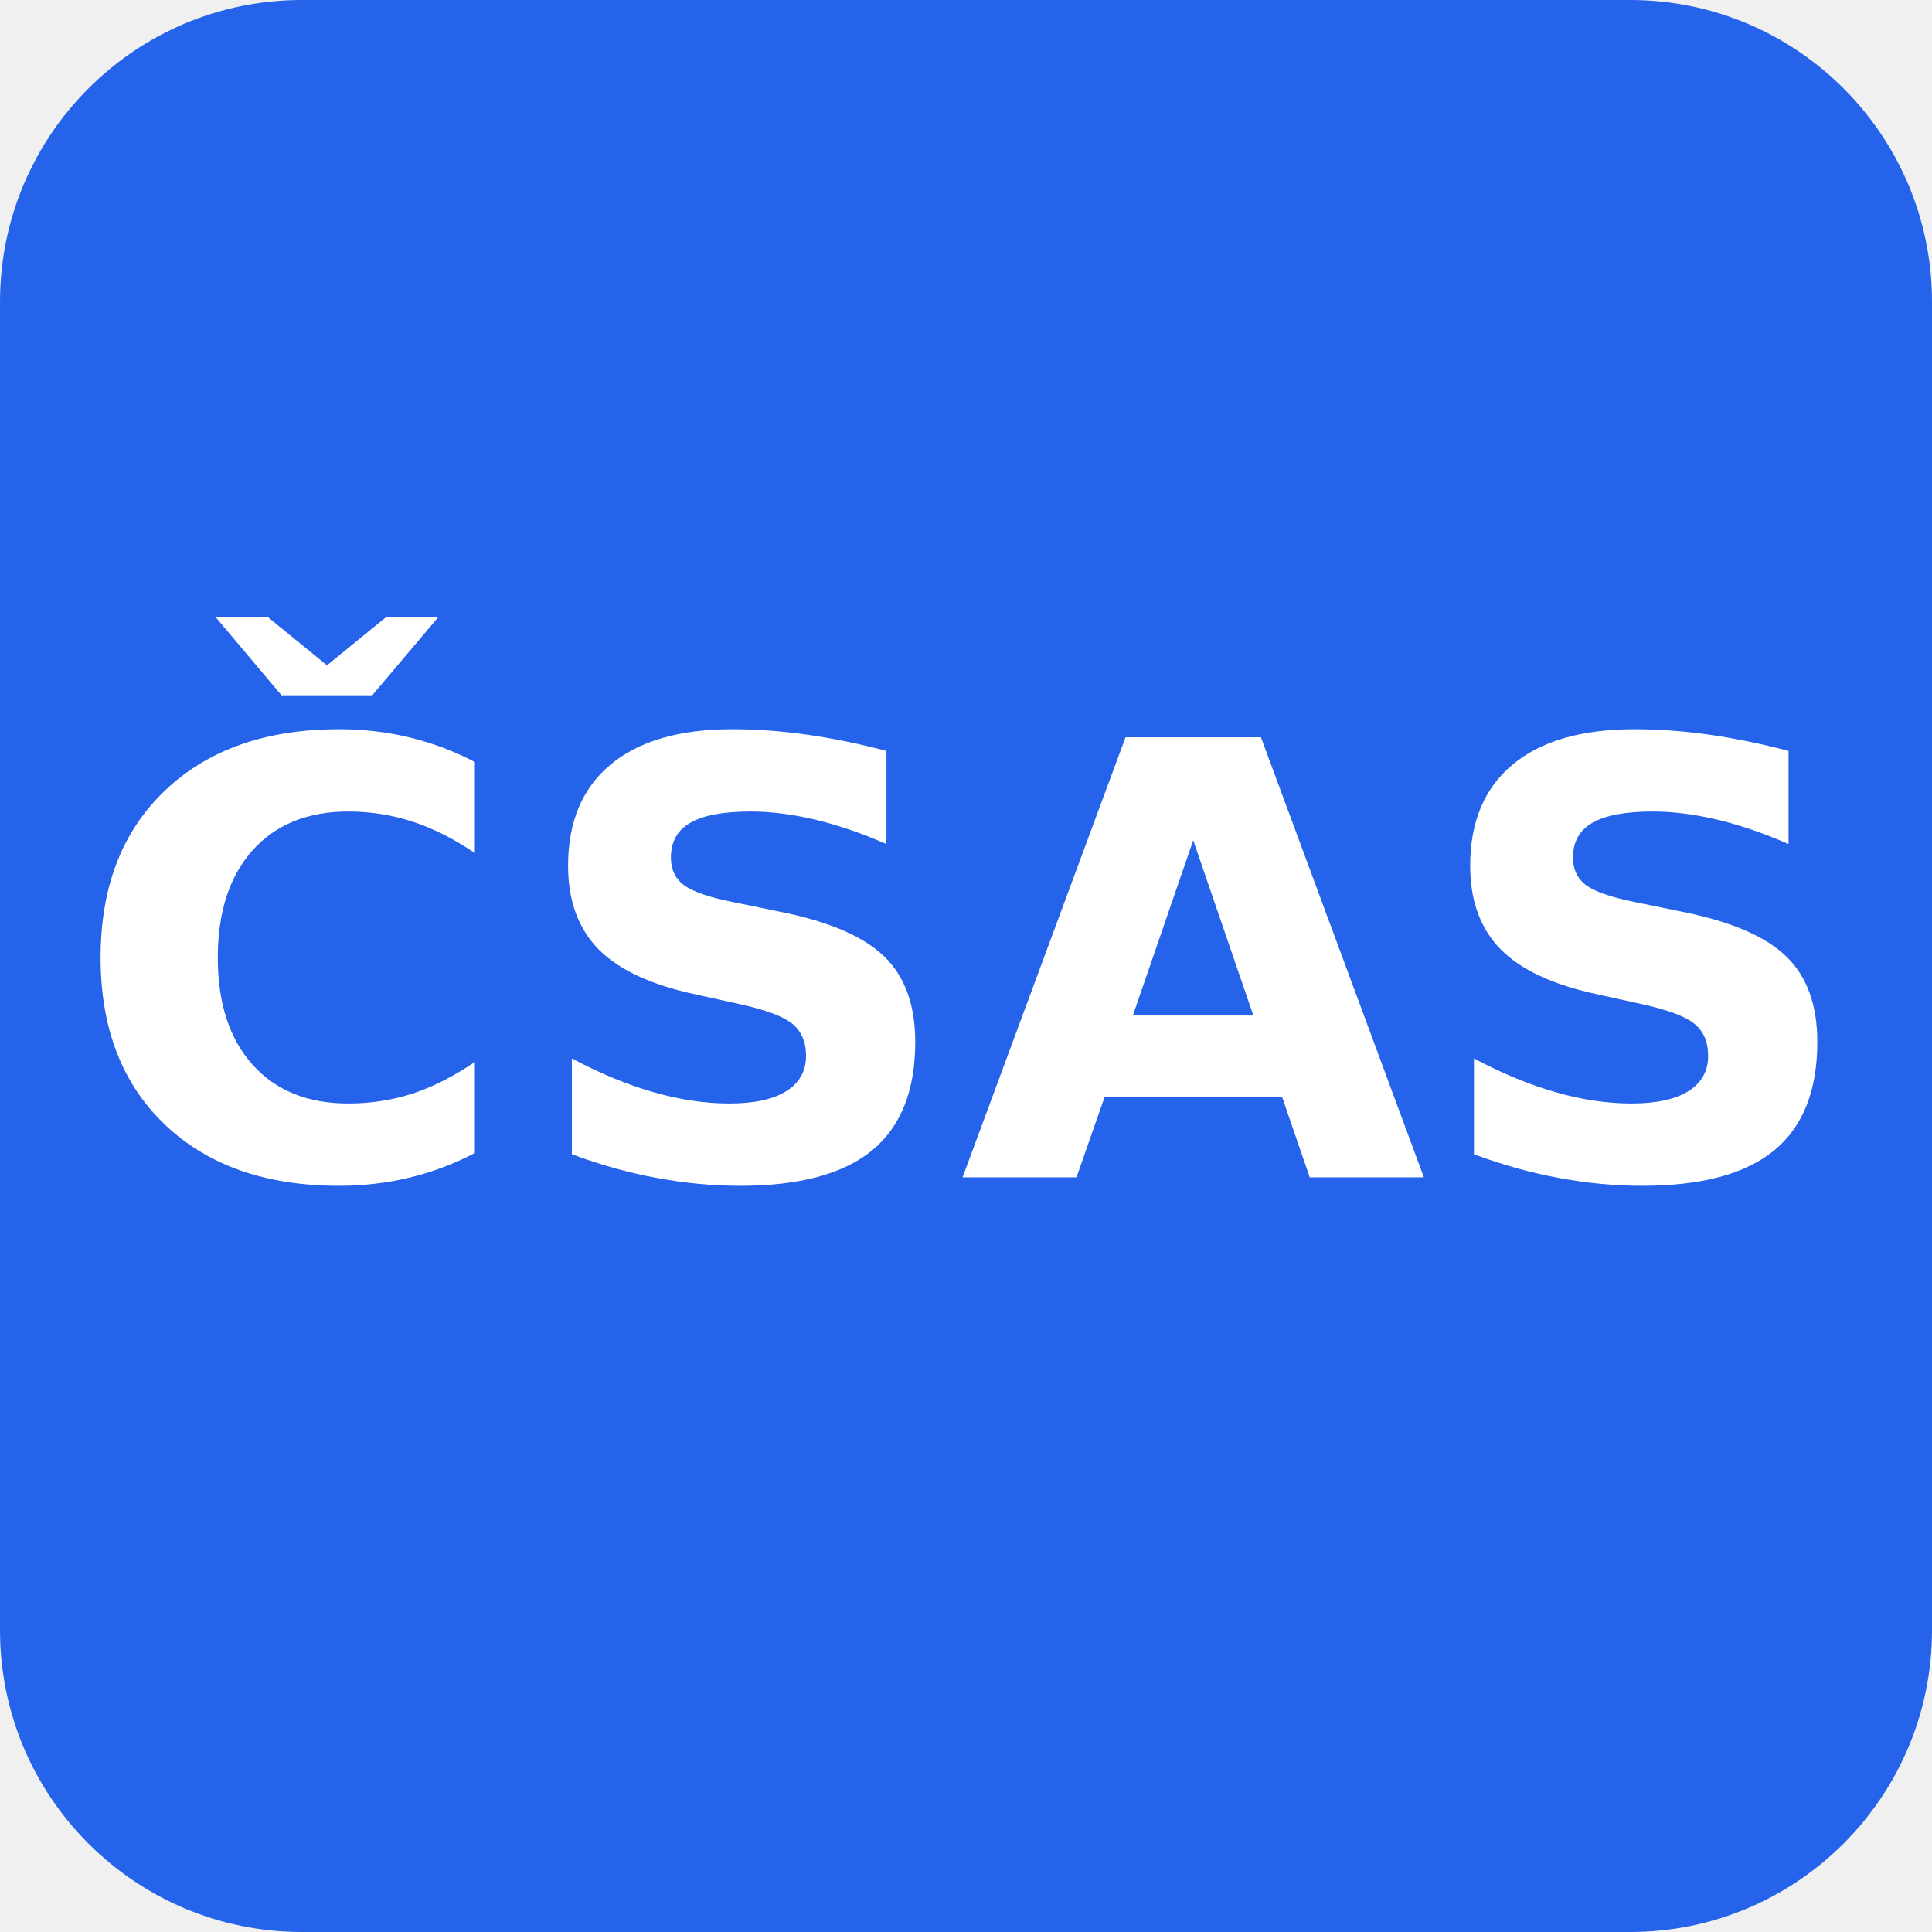
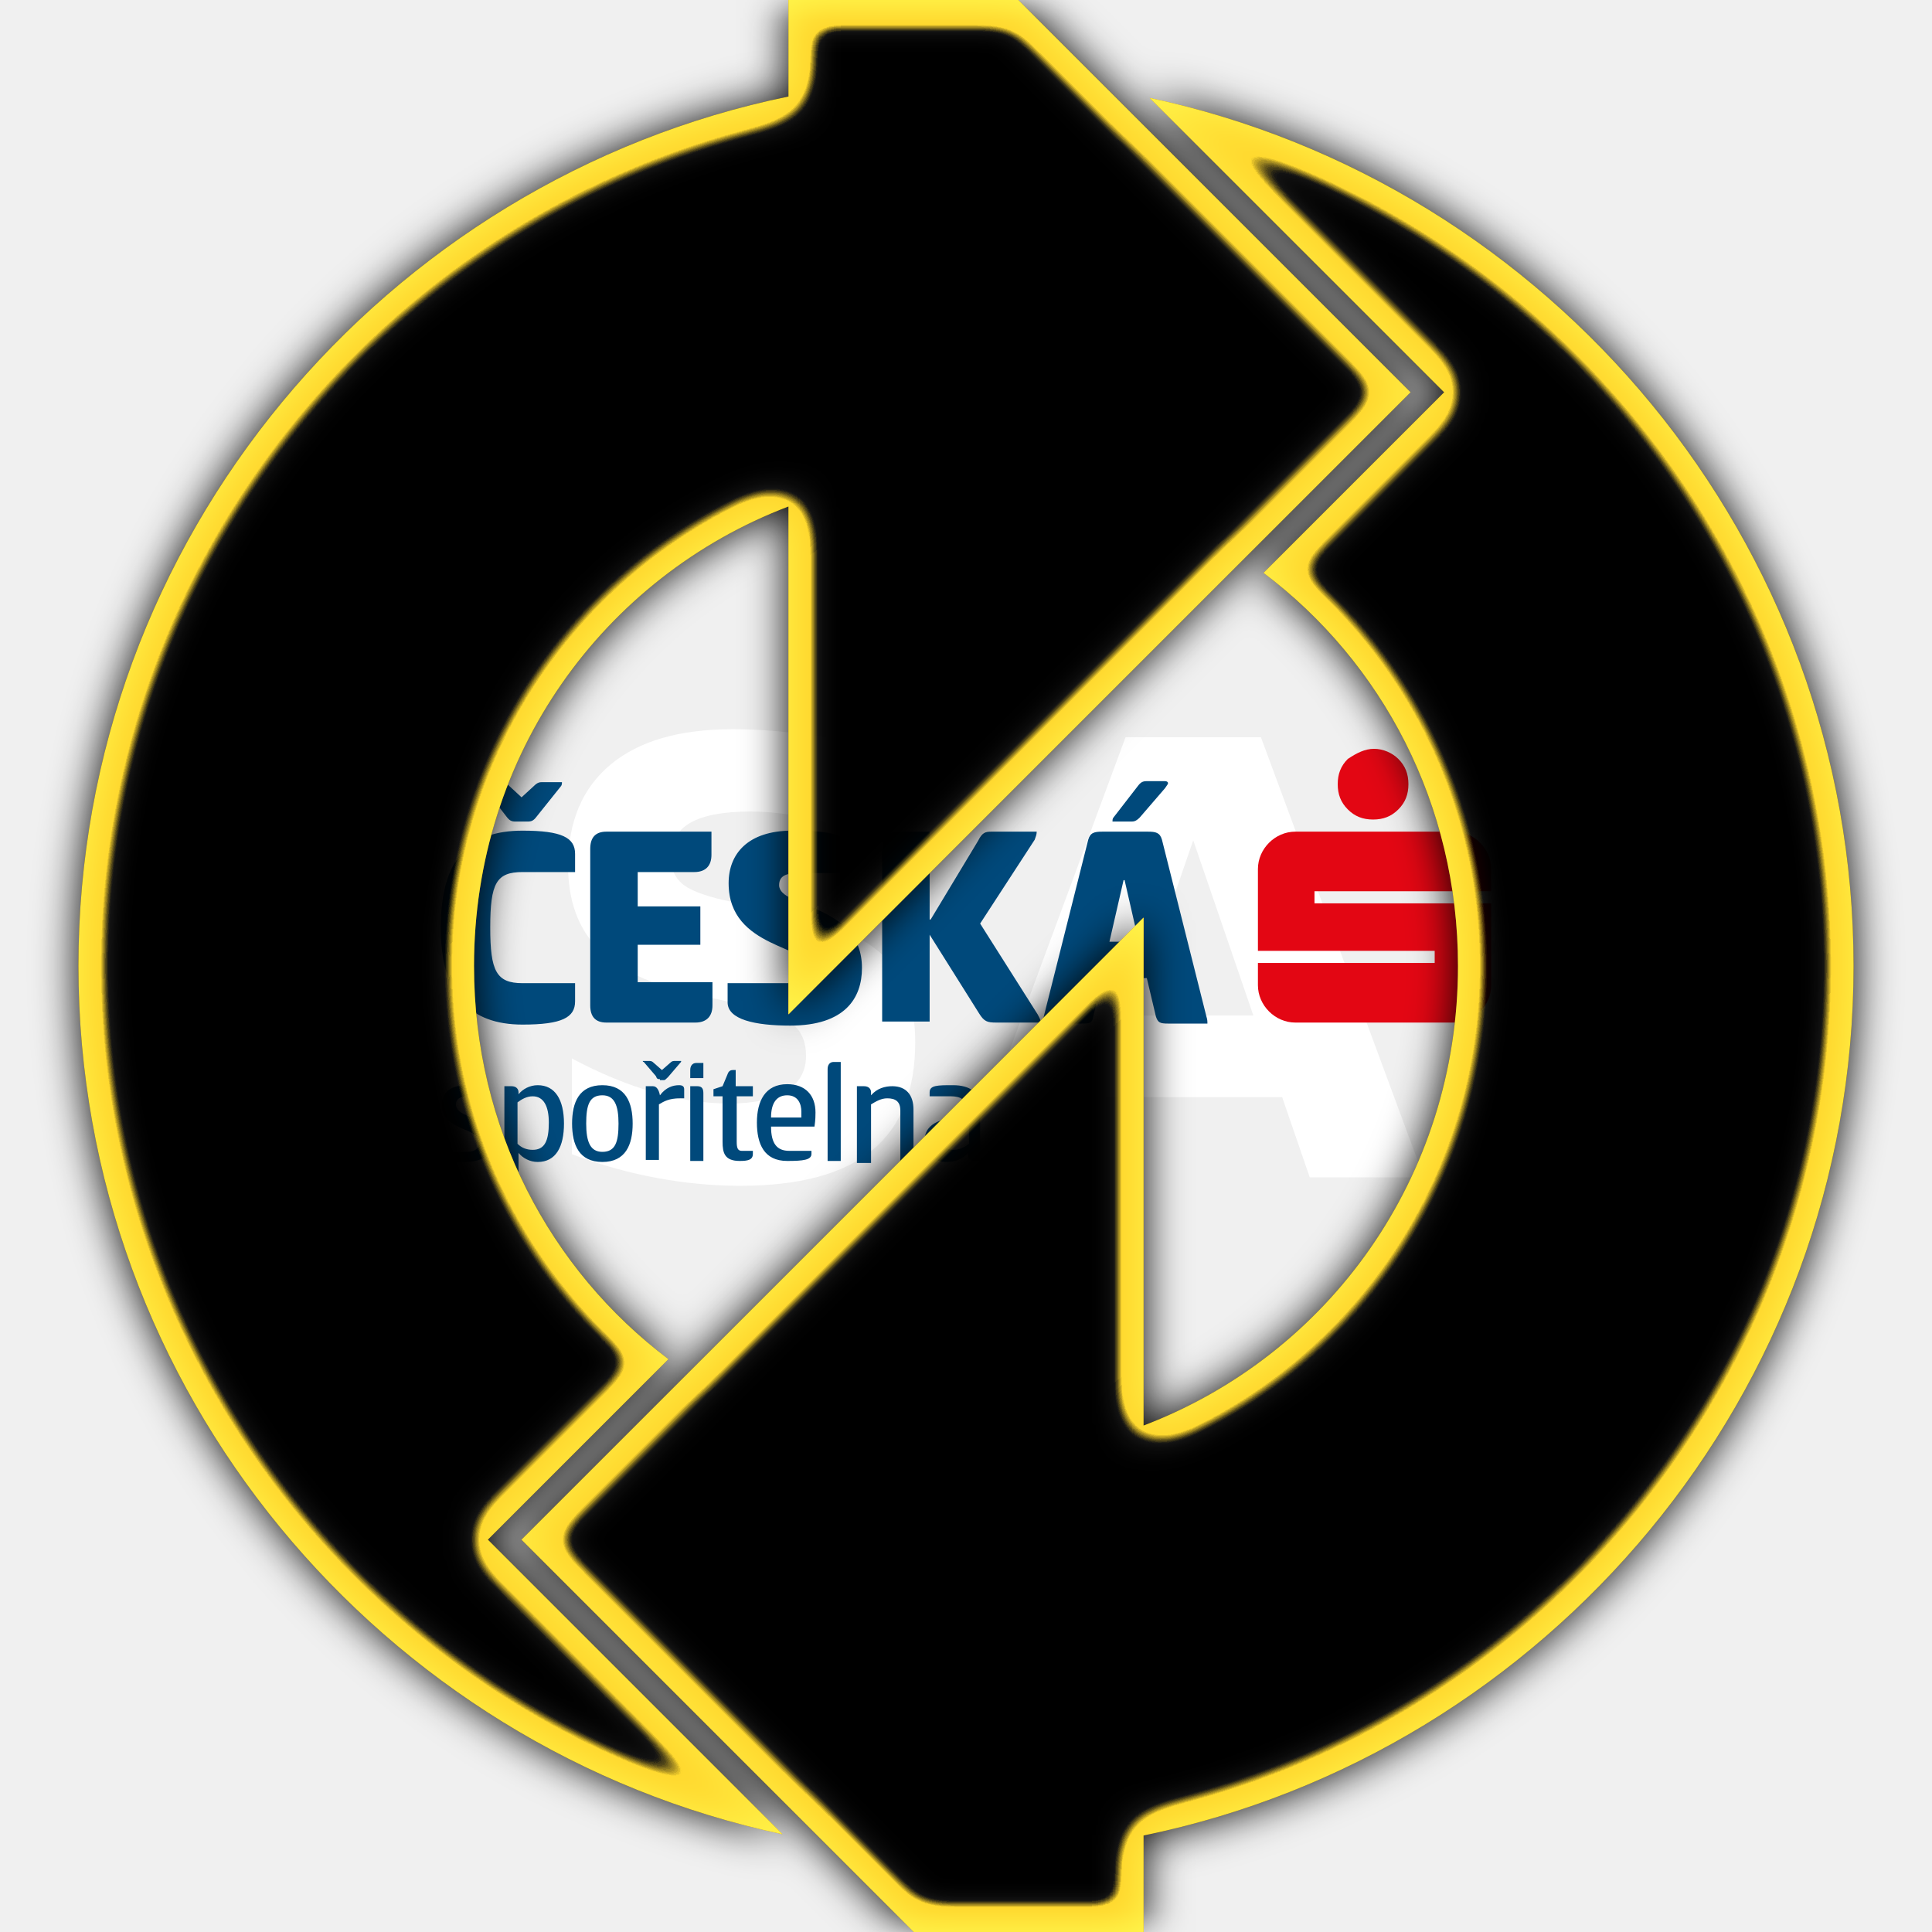
- <svg xmlns="http://www.w3.org/2000/svg" viewBox="0 0 128 128" width="128" height="128">
-   <rect width="128" height="128" rx="20" fill="#2563EB" />
-   <text x="64" y="78" font-family="DejaVu Sans,sans-serif" font-size="40" font-weight="bold" text-anchor="middle" fill="white">ČSAS</text>
+ <svg xmlns="http://www.w3.org/2000/svg" viewBox="0 0 128 128" width="128" height="128" version="1.1" id="svg1">
+   <defs id="defs1">
+     <filter height="1.044" width="1.059" y="-0.022" x="-0.03" style="color-interpolation-filters:sRGB" id="filter776">
+       <feGaussianBlur stdDeviation="5" in="SourceAlpha" result="result1" id="feGaussianBlur764" />
+       <feComposite operator="arithmetic" k2="3.2" k1="-1" k4="-2" result="result3" in2="result1" id="feComposite766" k3="0" />
+       <feColorMatrix values="1 0 0 0 0 0 1 0 0 0 0 0 1 0 0 0 0 0 10 0 " result="result2" id="feColorMatrix768" />
+       <feComposite result="fbSourceGraphic" in="SourceGraphic" operator="out" in2="result2" id="feComposite770" />
+       <feBlend mode="multiply" in="result1" in2="fbSourceGraphic" result="result91" id="feBlend772" />
+       <feBlend mode="screen" in="fbSourceGraphic" in2="result91" id="feBlend774" />
+     </filter>
+   </defs>
+   <text x="64" y="78" font-family="DejaVu Sans,sans-serif" font-size="40" font-weight="bold" text-anchor="middle" fill="white" id="text1">ČSAS</text>
+   <g transform="matrix(0.6692278,0,0,0.6692278,29.20015,49.6116)" id="g5">
+     <path style="fill:#e30613" id="path7" d="m 92.4,0 c 0.9,0 1.8,0.4 2.4,1 0.7,0.7 1,1.5 1,2.5 0,1 -0.3,1.8 -1,2.5 -0.7,0.7 -1.5,1 -2.5,1 -1,0 -1.8,-0.3 -2.5,-1 -0.7,-0.7 -1,-1.5 -1,-2.5 0,-1 0.3,-1.8 1,-2.5 0.9,-0.6 1.7,-1 2.6,-1 z M 104,14.1 v -2.2 c 0,-2 -1.7,-3.7 -3.7,-3.7 H 84.6 c -2,0 -3.7,1.7 -3.7,3.7 V 20 h 17.5 v 1.2 H 80.9 v 2.2 c 0,2 1.7,3.7 3.7,3.7 h 15.7 c 2,0 3.7,-1.7 3.7,-3.7 V 15.3 H 86.5 v -1.2 z" class="st0" />
+     <path style="fill:#00497b" id="path9" d="m 8.1,8.1 c 3.9,0 5.2,0.7 5.2,2.3 v 1.8 H 8.1 c -2.6,0 -3.2,1.1 -3.2,5.5 0,4.3 0.6,5.5 3.2,5.5 h 5.2 V 25 c 0,1.6 -1.3,2.3 -5.2,2.3 C 2.9,27.3 0,24.4 0,17.7 0,10.9 2.8,8.1 8.1,8.1 Z M 7.4,7.2 C 7,7.2 6.8,7.1 6.5,6.7 L 4.1,3.6 C 4,3.5 4,3.3 4,3.2 h 1.8 c 0.4,0 0.5,0.1 0.9,0.4 L 8,4.8 9.2,3.7 C 9.6,3.3 9.8,3.3 10.1,3.3 H 12 c 0,0.1 0,0.3 -0.1,0.4 l -2.4,3 C 9.2,7.1 9,7.2 8.6,7.2 Z m 7.4,2.7 c 0,-1.1 0.5,-1.7 1.6,-1.7 h 10.4 v 2.3 c 0,1.1 -0.6,1.7 -1.7,1.7 h -5.6 v 3.4 h 6.2 v 3.8 h -6.2 v 3.7 h 7.4 v 2.3 c 0,1.1 -0.6,1.7 -1.7,1.7 h -8.8 c -1.1,0 -1.6,-0.6 -1.6,-1.7 z m 20,-1.8 c 3.9,0 6,0.4 6,2.3 v 1.9 h -5.4 c -1.4,0 -1.9,0.4 -1.9,1.2 0,2.3 8.2,1.8 8.2,8.2 0,3 -1.7,5.7 -7.1,5.7 -3.5,0 -6.2,-0.6 -6.2,-2.3 v -1.9 h 6.4 c 1.3,0 1.9,-0.4 1.9,-1.3 0,-2.5 -8.2,-2 -8.2,-8.6 0,-2.9 1.9,-5.2 6.3,-5.2 z m 13.7,8.8 4.7,-7.8 C 53.6,8.3 53.9,8.2 54.5,8.2 H 59 C 59,8.5 58.9,8.7 58.8,9 l -5.4,8.3 5.7,9 c 0.1,0.2 0.3,0.5 0.3,0.8 H 55 c -0.9,0 -1.2,-0.1 -1.7,-0.9 L 48.4,18.4 V 27 H 43.7 V 9.9 c 0,-1.1 0.5,-1.7 1.6,-1.7 h 3.1 v 8.7 z M 70,8.2 c 0.8,0 1.2,0.1 1.4,0.8 l 4.4,17.5 c 0.1,0.3 0.1,0.5 0.1,0.7 H 72 c -0.8,0 -1,-0.1 -1.2,-0.7 l -0.9,-3.8 h -4.4 l -0.9,3.8 c -0.1,0.7 -0.4,0.7 -1.2,0.7 h -3.8 c 0,-0.2 0,-0.4 0.1,-0.7 L 64.1,9 c 0.2,-0.7 0.6,-0.8 1.4,-0.8 z m -3.8,10.9 h 2.9 L 67.7,13 h -0.1 z m 3,-12.3 c -0.4,0.4 -0.6,0.4 -0.9,0.4 h -1.8 c 0,-0.1 0,-0.3 0.1,-0.4 L 69,3.7 c 0.3,-0.4 0.5,-0.5 0.9,-0.5 h 1.8 c 0.2,0 0.3,0.1 0.3,0.2 0,0.1 -0.1,0.2 -0.3,0.5 z M 2.6,33.3 c 1.3,0 2.2,0 2.2,0.7 v 0.4 H 2.6 c -0.7,0 -1.1,0.3 -1.1,0.8 0,1.5 3.7,1.1 3.7,3.6 0,1.2 -0.8,2.1 -2.9,2.1 -1.2,0 -2.3,0 -2.3,-0.6 v -0.4 h 2.5 c 0.9,0 1.3,-0.3 1.3,-1 0,-1.4 -3.7,-1.1 -3.7,-3.6 0,-1.3 0.9,-2 2.5,-2 z m 5,9.7 H 6.3 V 33.4 H 7 c 0.5,0 0.7,0.3 0.7,0.6 v 0.2 c 0.4,-0.5 1.1,-0.9 1.9,-0.9 1.7,0 2.6,1.4 2.6,3.8 0,2.3 -0.8,3.8 -2.6,3.8 -0.8,0 -1.5,-0.4 -1.9,-0.9 v 3 z M 9.1,34.4 C 8.5,34.4 8,34.7 7.6,35 v 4.1 c 0.4,0.4 0.9,0.6 1.5,0.6 1.2,0 1.6,-0.9 1.6,-2.7 0,-1.6 -0.5,-2.6 -1.6,-2.6 z m 3.9,2.7 c 0,-2.1 0.7,-3.8 3,-3.8 2.3,0 3,1.7 3,3.8 0,2.1 -0.7,3.8 -3,3.8 -2.3,0 -3,-1.7 -3,-3.8 z m 4.6,0 c 0,-1.8 -0.4,-2.8 -1.6,-2.8 -1.3,0 -1.6,1 -1.6,2.8 0,1.8 0.4,2.8 1.6,2.8 1.3,0 1.6,-1 1.6,-2.8 z m 4.1,-4.4 c -0.2,0 -0.3,0 -0.4,-0.3 L 20.1,31 C 20,31 20,30.9 20,30.9 h 0.6 c 0.2,0 0.3,0 0.5,0.2 l 0.8,0.7 0.8,-0.7 c 0.2,-0.2 0.3,-0.2 0.5,-0.2 h 0.6 c 0,0.1 0,0.1 -0.1,0.2 l -1.2,1.4 c -0.2,0.2 -0.3,0.3 -0.4,0.3 h -0.4 z m -1.4,8.1 V 33.4 H 21 c 0.4,0 0.6,0.4 0.7,0.9 0.6,-0.8 1.3,-1 1.9,-1 0.3,0 0.5,0.1 0.5,0.4 v 0.9 h -0.4 c -1.1,0 -1.6,0.3 -2.1,0.6 v 5.5 H 20.3 Z M 26,32.6 h -1.3 v -0.8 c 0,-0.4 0.2,-0.7 0.6,-0.7 H 26 Z m -1.3,0.8 h 0.7 c 0.5,0 0.6,0.3 0.6,0.7 v 6.7 h -1.3 z m 4.6,0 h 1.6 v 1 h -1.6 v 4.5 c 0,0.6 0.1,0.9 0.5,0.9 h 1.1 v 0.3 c 0,0.6 -0.5,0.7 -1.3,0.7 -1.5,0 -1.7,-0.8 -1.7,-1.9 V 34.4 H 27 v -0.7 l 0.9,-0.3 0.5,-1.2 c 0.1,-0.3 0.3,-0.4 0.5,-0.4 h 0.3 v 1.6 z m 7.4,6.4 v 0.3 c 0,0.6 -0.8,0.7 -2.4,0.7 -2.3,0 -3,-1.7 -3,-3.8 0,-2.1 0.8,-3.8 3,-3.8 1.8,0 2.8,1.1 2.8,2.8 0,0.3 0,0.7 -0.1,1.4 h -4.3 c 0,1.7 0.6,2.4 1.8,2.4 z m -1,-3.3 c 0,-0.1 0,-0.4 0,-0.6 0,-0.7 -0.3,-1.6 -1.4,-1.6 -1,0 -1.6,0.7 -1.6,2.2 z m 3.9,4.3 h -1.3 v -9.1 c 0,-0.4 0.2,-0.7 0.6,-0.7 h 0.7 z m 1.6,0 v -7.4 h 0.7 c 0.5,0 0.7,0.3 0.7,0.6 v 0.3 c 0.6,-0.7 1.4,-0.9 2.1,-0.9 1.4,0 2.1,0.9 2.1,2.3 v 5.2 h -1.3 v -5.1 c 0,-0.9 -0.5,-1.2 -1.3,-1.2 -0.6,0 -1.1,0.3 -1.6,0.6 V 41 h -1.4 z m 11.7,0 c -0.5,0 -0.7,-0.3 -0.7,-0.6 V 40 c -0.6,0.7 -1.4,0.9 -2.1,0.9 -1.3,0 -2.2,-0.8 -2.2,-2.1 0,-1.9 2,-2.3 4.2,-2.4 v -0.7 c 0,-1 -0.7,-1.3 -1.6,-1.3 H 48.4 V 34 c 0,-0.7 0.8,-0.7 2.3,-0.7 1.7,0 2.7,0.7 2.7,2.3 v 5.2 z m -0.6,-3.6 c -2,0 -2.8,0.5 -2.8,1.4 0,0.8 0.6,1.1 1.3,1.1 0.6,0 1.1,-0.3 1.5,-0.6 z" class="st1" />
+   </g>
+   <g id="g249" transform="matrix(0.2912401,0,0,0.2912401,-155.5528,-74.89545)" style="fill:#ffd42a;fill-opacity:1;filter:url(#filter776)">
+     <animateTransform attributeName="transform" attributeType="XML" type="rotate" from="0 754 477" to="360 754 477" dur="10s" repeatCount="indefinite" additive="sum" />
+     <path id="path5740" style="color:#000000;text-indent:0;text-transform:none;fill:#ffd42a;fill-opacity:1;fill-rule:evenodd" d="m 713.47,204.89 v 74.226 c -91.83,18.86 -161.52,100.63 -161.52,197.79 0,96.668 69.012,178.12 160.15,197.51 L 645.092,607.408 686.15,566.35 c -26.951,-20.333 -44.214,-52.667 -44.214,-89.444 0,-48.051 29.471,-88.501 71.524,-104.52 v 115.53 L 854.98,346.396 713.47,204.886 Z" />
+     <path id="path2985" style="color:#000000;text-indent:0;text-transform:none;fill:#ffd42a;fill-opacity:1;fill-rule:evenodd" d="m 795.61,279.41 67.008,66.993 -41.074,41.074 c 26.961,20.328 44.23,52.647 44.23,89.428 0,48.051 -29.47,88.512 -71.524,104.54 v -115.55 l -141.52,141.52 141.52,141.52 v -74.226 c 91.812,-18.87 161.51,-100.65 161.51,-197.79 0,-96.667 -69.01,-178.1 -160.15,-197.49 z" />
+   </g>
</svg>
